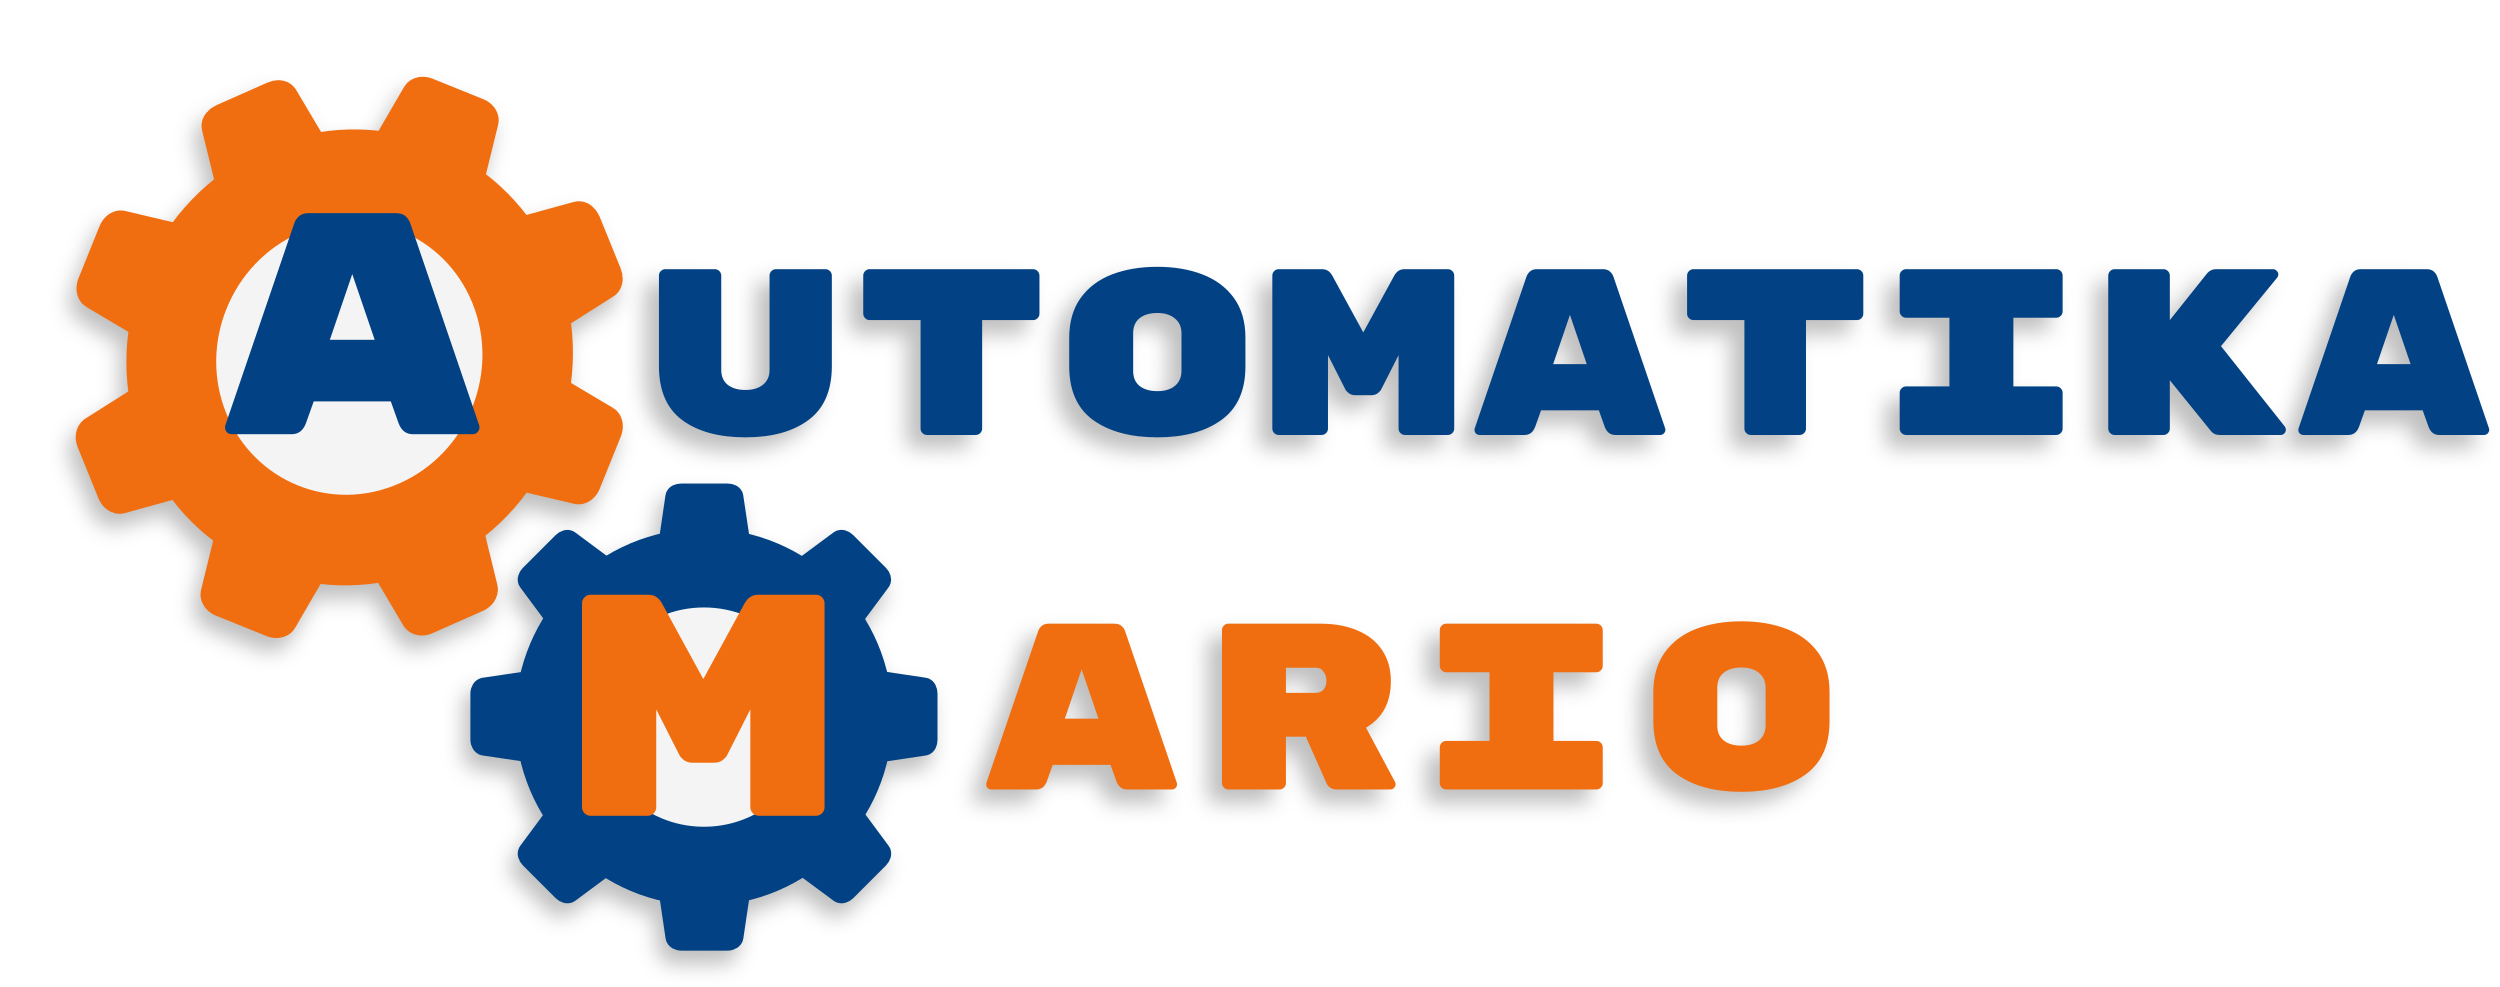
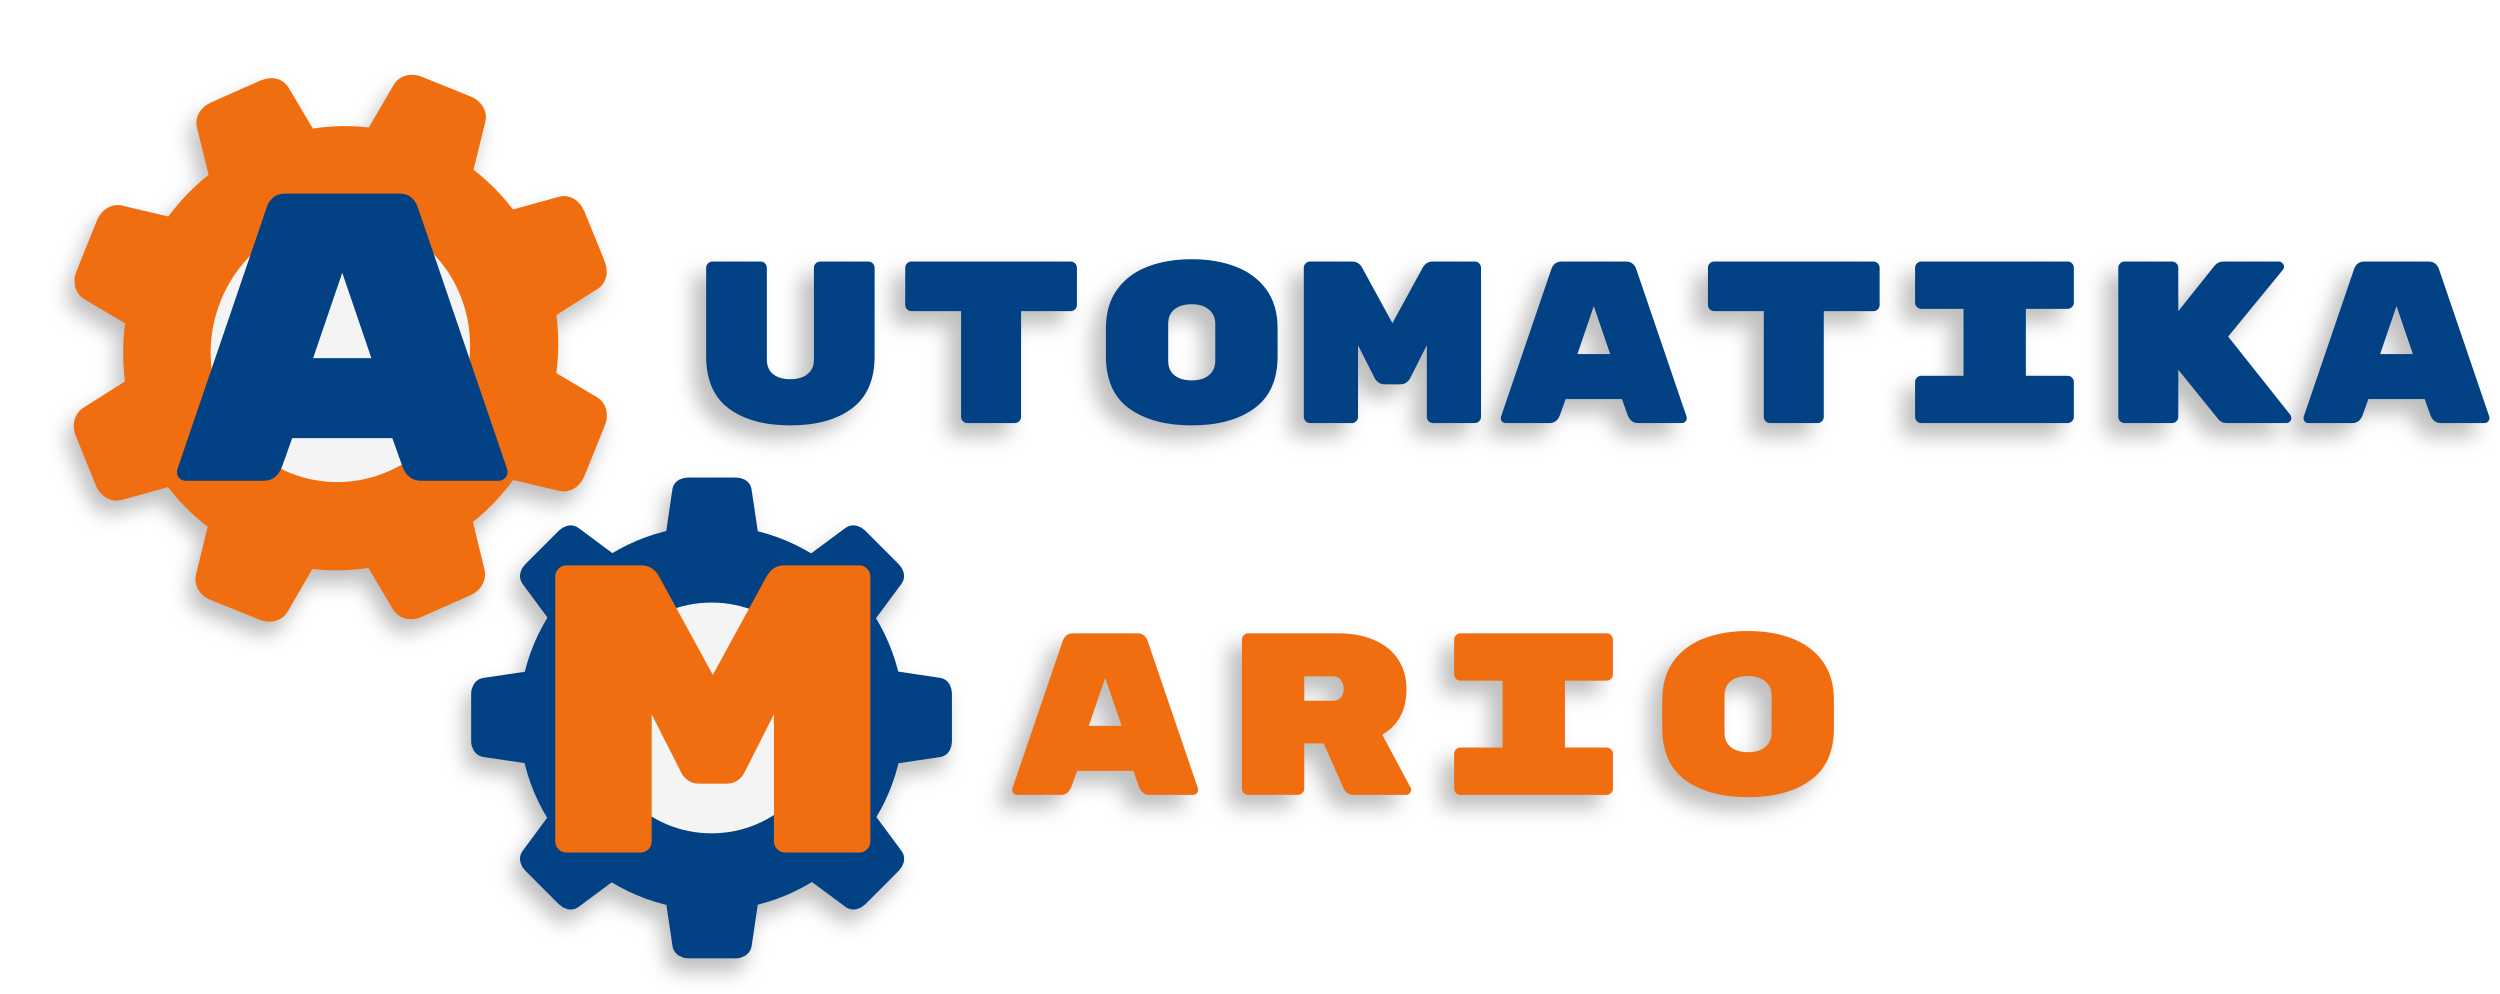
- <svg xmlns="http://www.w3.org/2000/svg" width="380" height="150" viewBox="0 0 380 150" fill="none">
+ <svg xmlns="http://www.w3.org/2000/svg" width="390" height="155" viewBox="0 0 390 155" fill="none">
  <g filter="url(#filter0_d)">
    <path d="M87.885 33.102L79.015 35.548C76.83 32.335 74.113 29.631 71.034 27.513L73.287 18.373C73.369 18.033 73.043 17.6 72.541 17.398L64.807 14.276C64.317 14.078 63.77 14.159 63.593 14.46L58.862 22.593C55.18 21.968 51.347 22.028 47.531 22.819L42.856 14.928C42.685 14.629 42.161 14.619 41.661 14.84L33.913 18.276C33.414 18.498 33.065 18.895 33.144 19.235L35.359 28.257C32.169 30.563 29.465 33.403 27.326 36.599L18.436 34.496C18.106 34.42 17.675 34.763 17.466 35.281L14.242 43.262C14.038 43.768 14.105 44.325 14.396 44.5L22.245 49.16C21.552 52.941 21.526 56.861 22.215 60.748L14.31 65.742C14.014 65.924 13.907 66.497 14.113 67.004L17.302 74.854C17.508 75.361 17.974 75.671 18.308 75.583L27.22 73.119C29.405 76.332 32.139 79.028 35.227 81.142L32.99 90.275C32.909 90.615 33.243 91.044 33.736 91.25L41.47 94.372C41.96 94.57 42.507 94.489 42.685 94.188L47.416 86.055C51.097 86.68 54.931 86.62 58.747 85.829L63.456 93.806C63.627 94.105 64.186 94.201 64.686 93.979L72.434 90.543C72.934 90.322 73.247 89.838 73.169 89.498L70.956 80.435C74.147 78.129 76.844 75.272 78.979 72.067L87.862 74.153C88.192 74.229 88.619 73.877 88.832 73.368L92.056 65.387C92.26 64.881 92.193 64.323 91.902 64.149L84.053 59.489C84.746 55.708 84.772 51.788 84.083 47.901L91.903 42.945C92.199 42.763 92.221 42.227 92.016 41.721L88.826 33.87C88.6 33.362 88.216 33.007 87.885 33.102Z" fill="#F06E10" stroke="#F06E10" stroke-width="5" stroke-miterlimit="10" stroke-linecap="round" stroke-linejoin="round" />
    <path d="M61.94 76.21C73.803 70.949 79.461 56.939 74.578 44.918C69.694 32.896 56.118 27.416 44.255 32.677C32.392 37.938 26.734 51.948 31.617 63.97C36.501 75.991 50.077 81.471 61.94 76.21Z" fill="#F4F4F4" stroke="#F06E10" stroke-width="6" stroke-miterlimit="10" />
  </g>
  <g filter="url(#filter1_d)">
-     <path d="M140.514 104.5L132.908 103.367C132.229 100.184 130.981 97.209 129.27 94.558L133.871 88.363C134.04 88.132 133.925 87.692 133.601 87.368L128.615 82.383C128.299 82.067 127.852 81.943 127.62 82.113L121.424 86.706C118.78 84.987 115.805 83.739 112.615 83.053L111.482 75.47C111.443 75.185 111.042 75 110.588 75H103.536C103.081 75 102.688 75.185 102.642 75.47L101.524 83.084C98.341 83.762 95.366 85.01 92.715 86.721L86.518 82.121C86.287 81.951 85.848 82.067 85.524 82.39L80.538 87.376C80.222 87.692 80.098 88.139 80.268 88.37L84.861 94.566C83.143 97.209 81.894 100.184 81.208 103.374L73.547 104.507C73.262 104.546 73 104.947 73 105.401V112.452C73 112.907 73.262 113.3 73.547 113.346L81.193 114.479C81.871 117.662 83.135 120.636 84.854 123.287L80.268 129.483C80.098 129.714 80.222 130.154 80.538 130.477L85.524 135.463C85.84 135.779 86.287 135.903 86.518 135.733L92.715 131.14C95.358 132.859 98.333 134.107 101.524 134.793L102.657 142.453C102.696 142.738 103.096 143 103.551 143H110.603C111.058 143 111.451 142.738 111.497 142.453L112.63 134.808C115.813 134.13 118.788 132.866 121.439 131.148L127.636 135.733C127.867 135.903 128.306 135.779 128.63 135.463L133.617 130.477C133.933 130.161 134.056 129.714 133.886 129.483L129.293 123.287C131.012 120.644 132.26 117.67 132.946 114.479L140.53 113.346C140.815 113.308 141 112.907 141 112.452V105.401C140.985 104.939 140.8 104.538 140.514 104.5Z" fill="#024284" stroke="#024284" stroke-width="3" stroke-miterlimit="10" stroke-linecap="round" stroke-linejoin="round" />
-     <path d="M107 131.667C119.518 131.667 129.667 121.518 129.667 109C129.667 96.482 119.518 86.333 107 86.333C94.481 86.333 84.333 96.482 84.333 109C84.333 121.518 94.481 131.667 107 131.667Z" fill="#F4F4F4" stroke="#024284" stroke-width="12" stroke-miterlimit="10" />
+     <path d="M146.486 107.235L138.431 106.035C137.713 102.665 136.391 99.516 134.58 96.709L139.452 90.149C139.631 89.904 139.509 89.439 139.166 89.096L133.886 83.817C133.552 83.482 133.078 83.352 132.833 83.531L126.272 88.394C123.473 86.575 120.323 85.253 116.945 84.527L115.745 76.498C115.705 76.196 115.28 76 114.799 76H107.332C106.85 76 106.434 76.196 106.385 76.498L105.202 84.559C101.832 85.277 98.682 86.599 95.874 88.411L89.314 83.539C89.069 83.36 88.603 83.482 88.261 83.825L82.981 89.104C82.646 89.439 82.516 89.912 82.695 90.157L87.559 96.717C85.739 99.516 84.417 102.665 83.691 106.044L75.579 107.243C75.278 107.284 75 107.708 75 108.189V115.655C75 116.137 75.278 116.553 75.579 116.602L83.675 117.801C84.393 121.171 85.731 124.321 87.551 127.128L82.695 133.688C82.516 133.933 82.646 134.398 82.981 134.741L88.261 140.02C88.595 140.354 89.069 140.485 89.314 140.306L95.874 135.442C98.674 137.262 101.824 138.584 105.202 139.31L106.402 147.421C106.442 147.723 106.867 148 107.348 148H114.815C115.296 148 115.713 147.723 115.762 147.421L116.961 139.326C120.332 138.608 123.481 137.27 126.289 135.451L132.85 140.306C133.095 140.485 133.56 140.354 133.902 140.02L139.182 134.741C139.517 134.406 139.647 133.933 139.468 133.688L134.604 127.128C136.424 124.329 137.746 121.18 138.472 117.801L146.502 116.602C146.804 116.561 147 116.137 147 115.655V108.189C146.984 107.7 146.788 107.276 146.486 107.235Z" fill="#024284" stroke="#024284" stroke-width="3" stroke-miterlimit="10" stroke-linecap="round" stroke-linejoin="round" />
+     <path d="M111 136C124.255 136 135 125.255 135 112C135 98.745 124.255 88 111 88C97.745 88 87 98.745 87 112C87 125.255 97.745 136 111 136Z" fill="#F4F4F4" stroke="#024284" stroke-width="12" stroke-miterlimit="10" />
  </g>
  <g filter="url(#filter2_d)">
-     <path d="M159.116 118.776C158.804 119.592 158.264 120 157.496 120H150.692C150.476 120 150.284 119.928 150.116 119.784C149.972 119.616 149.9 119.424 149.9 119.208L149.936 118.992L157.784 95.988C157.88 95.676 158.06 95.4 158.324 95.16C158.588 94.92 158.948 94.8 159.404 94.8H169.412C169.868 94.8 170.228 94.92 170.492 95.16C170.756 95.4 170.936 95.676 171.032 95.988L178.88 118.992L178.916 119.208C178.916 119.424 178.832 119.616 178.664 119.784C178.52 119.928 178.34 120 178.124 120H171.32C170.552 120 170.012 119.592 169.7 118.776L168.8 116.256H160.016L159.116 118.776ZM164.408 101.748L161.852 109.236H166.964L164.408 101.748ZM212.058 118.884C212.106 118.98 212.13 119.088 212.13 119.208C212.13 119.424 212.046 119.616 211.878 119.784C211.734 119.928 211.554 120 211.338 120H203.166C202.83 120 202.518 119.916 202.23 119.748C201.966 119.58 201.774 119.364 201.654 119.1L198.486 111.972H195.462V119.028C195.462 119.292 195.366 119.52 195.174 119.712C194.982 119.904 194.754 120 194.49 120H186.714C186.45 120 186.222 119.904 186.03 119.712C185.838 119.52 185.742 119.292 185.742 119.028V95.772C185.742 95.508 185.838 95.28 186.03 95.088C186.222 94.896 186.45 94.8 186.714 94.8H200.718C202.878 94.8 204.762 95.148 206.37 95.844C208.002 96.54 209.25 97.548 210.114 98.868C210.978 100.188 211.41 101.736 211.41 103.512C211.41 106.776 210.15 109.14 207.63 110.604L212.058 118.884ZM199.962 105.312C200.49 105.312 200.898 105.144 201.186 104.808C201.474 104.448 201.618 104.004 201.618 103.476C201.618 102.948 201.474 102.492 201.186 102.108C200.922 101.7 200.514 101.496 199.962 101.496H195.462V105.312H199.962ZM236.128 112.62H242.644C242.908 112.62 243.136 112.716 243.328 112.908C243.52 113.1 243.616 113.328 243.616 113.592V119.028C243.616 119.292 243.52 119.52 243.328 119.712C243.136 119.904 242.908 120 242.644 120H219.82C219.556 120 219.328 119.904 219.136 119.712C218.944 119.52 218.848 119.292 218.848 119.028V113.592C218.848 113.328 218.944 113.1 219.136 112.908C219.328 112.716 219.556 112.62 219.82 112.62H226.408V102.18H219.82C219.556 102.18 219.328 102.084 219.136 101.892C218.944 101.7 218.848 101.472 218.848 101.208V95.772C218.848 95.508 218.944 95.28 219.136 95.088C219.328 94.896 219.556 94.8 219.82 94.8H242.644C242.908 94.8 243.136 94.896 243.328 95.088C243.52 95.28 243.616 95.508 243.616 95.772V101.208C243.616 101.472 243.52 101.7 243.328 101.892C243.136 102.084 242.908 102.18 242.644 102.18H236.128V112.62ZM278.09 109.596C278.09 113.268 276.866 115.98 274.418 117.732C271.994 119.484 268.754 120.36 264.698 120.36C260.642 120.36 257.39 119.484 254.942 117.732C252.518 115.98 251.306 113.244 251.306 109.524V105.276C251.306 102.828 251.882 100.8 253.034 99.192C254.21 97.56 255.806 96.36 257.822 95.592C259.838 94.824 262.13 94.44 264.698 94.44C267.266 94.44 269.546 94.824 271.538 95.592C273.554 96.36 275.15 97.548 276.326 99.156C277.502 100.764 278.09 102.78 278.09 105.204V109.596ZM261.026 110.28C261.026 111.264 261.35 112.02 261.998 112.548C262.67 113.076 263.57 113.34 264.698 113.34C265.826 113.34 266.714 113.076 267.362 112.548C268.034 111.996 268.37 111.228 268.37 110.244V104.556C268.37 103.572 268.034 102.816 267.362 102.288C266.714 101.736 265.826 101.46 264.698 101.46C263.57 101.46 262.67 101.724 261.998 102.252C261.35 102.78 261.026 103.536 261.026 104.52V110.28Z" fill="#F06E10" />
+     <path d="M167.116 122.776C166.804 123.592 166.264 124 165.496 124H158.692C158.476 124 158.284 123.928 158.116 123.784C157.972 123.616 157.9 123.424 157.9 123.208L157.936 122.992L165.784 99.988C165.88 99.676 166.06 99.4 166.324 99.16C166.588 98.92 166.948 98.8 167.404 98.8H177.412C177.868 98.8 178.228 98.92 178.492 99.16C178.756 99.4 178.936 99.676 179.032 99.988L186.88 122.992L186.916 123.208C186.916 123.424 186.832 123.616 186.664 123.784C186.52 123.928 186.34 124 186.124 124H179.32C178.552 124 178.012 123.592 177.7 122.776L176.8 120.256H168.016L167.116 122.776ZM172.408 105.748L169.852 113.236H174.964L172.408 105.748ZM220.058 122.884C220.106 122.98 220.13 123.088 220.13 123.208C220.13 123.424 220.046 123.616 219.878 123.784C219.734 123.928 219.554 124 219.338 124H211.166C210.83 124 210.518 123.916 210.23 123.748C209.966 123.58 209.774 123.364 209.654 123.1L206.486 115.972H203.462V123.028C203.462 123.292 203.366 123.52 203.174 123.712C202.982 123.904 202.754 124 202.49 124H194.714C194.45 124 194.222 123.904 194.03 123.712C193.838 123.52 193.742 123.292 193.742 123.028V99.772C193.742 99.508 193.838 99.28 194.03 99.088C194.222 98.896 194.45 98.8 194.714 98.8H208.718C210.878 98.8 212.762 99.148 214.37 99.844C216.002 100.54 217.25 101.548 218.114 102.868C218.978 104.188 219.41 105.736 219.41 107.512C219.41 110.776 218.15 113.14 215.63 114.604L220.058 122.884ZM207.962 109.312C208.49 109.312 208.898 109.144 209.186 108.808C209.474 108.448 209.618 108.004 209.618 107.476C209.618 106.948 209.474 106.492 209.186 106.108C208.922 105.7 208.514 105.496 207.962 105.496H203.462V109.312H207.962ZM244.128 116.62H250.644C250.908 116.62 251.136 116.716 251.328 116.908C251.52 117.1 251.616 117.328 251.616 117.592V123.028C251.616 123.292 251.52 123.52 251.328 123.712C251.136 123.904 250.908 124 250.644 124H227.82C227.556 124 227.328 123.904 227.136 123.712C226.944 123.52 226.848 123.292 226.848 123.028V117.592C226.848 117.328 226.944 117.1 227.136 116.908C227.328 116.716 227.556 116.62 227.82 116.62H234.408V106.18H227.82C227.556 106.18 227.328 106.084 227.136 105.892C226.944 105.7 226.848 105.472 226.848 105.208V99.772C226.848 99.508 226.944 99.28 227.136 99.088C227.328 98.896 227.556 98.8 227.82 98.8H250.644C250.908 98.8 251.136 98.896 251.328 99.088C251.52 99.28 251.616 99.508 251.616 99.772V105.208C251.616 105.472 251.52 105.7 251.328 105.892C251.136 106.084 250.908 106.18 250.644 106.18H244.128V116.62ZM286.09 113.596C286.09 117.268 284.866 119.98 282.418 121.732C279.994 123.484 276.754 124.36 272.698 124.36C268.642 124.36 265.39 123.484 262.942 121.732C260.518 119.98 259.306 117.244 259.306 113.524V109.276C259.306 106.828 259.882 104.8 261.034 103.192C262.21 101.56 263.806 100.36 265.822 99.592C267.838 98.824 270.13 98.44 272.698 98.44C275.266 98.44 277.546 98.824 279.538 99.592C281.554 100.36 283.15 101.548 284.326 103.156C285.502 104.764 286.09 106.78 286.09 109.204V113.596ZM269.026 114.28C269.026 115.264 269.35 116.02 269.998 116.548C270.67 117.076 271.57 117.34 272.698 117.34C273.826 117.34 274.714 117.076 275.362 116.548C276.034 115.996 276.37 115.228 276.37 114.244V108.556C276.37 107.572 276.034 106.816 275.362 106.288C274.714 105.736 273.826 105.46 272.698 105.46C271.57 105.46 270.67 105.724 269.998 106.252C269.35 106.78 269.026 107.536 269.026 108.52V114.28Z" fill="#F06E10" />
  </g>
-   <path d="M113.188 91.696C113.668 90.832 114.356 90.4 115.252 90.4H124.036C124.388 90.4 124.692 90.528 124.948 90.784C125.204 91.04 125.332 91.344 125.332 91.696V122.704C125.332 123.056 125.204 123.36 124.948 123.616C124.692 123.872 124.388 124 124.036 124H115.348C114.996 124 114.692 123.872 114.436 123.616C114.18 123.36 114.052 123.056 114.052 122.704V107.824L110.548 114.736C110.452 114.96 110.228 115.216 109.876 115.504C109.524 115.792 109.076 115.936 108.532 115.936H105.268C104.724 115.936 104.276 115.792 103.924 115.504C103.572 115.216 103.348 114.96 103.252 114.736L99.748 107.824V122.704C99.748 123.056 99.62 123.36 99.364 123.616C99.108 123.872 98.804 124 98.452 124H89.764C89.412 124 89.108 123.872 88.852 123.616C88.596 123.36 88.468 123.056 88.468 122.704V91.696C88.468 91.344 88.596 91.04 88.852 90.784C89.108 90.528 89.412 90.4 89.764 90.4H98.548C99.444 90.4 100.132 90.832 100.612 91.696L106.9 103.216L113.188 91.696Z" fill="#F06E10" />
-   <path d="M46.488 64.368C46.072 65.456 45.352 66 44.328 66H35.256C34.968 66 34.712 65.904 34.488 65.712C34.296 65.488 34.2 65.232 34.2 64.944L34.248 64.656L44.712 33.984C44.84 33.568 45.08 33.2 45.432 32.88C45.784 32.56 46.264 32.4 46.872 32.4H60.216C60.824 32.4 61.304 32.56 61.656 32.88C62.008 33.2 62.248 33.568 62.376 33.984L72.84 64.656L72.888 64.944C72.888 65.232 72.776 65.488 72.552 65.712C72.36 65.904 72.12 66 71.832 66H62.76C61.736 66 61.016 65.456 60.6 64.368L59.4 61.008H47.688L46.488 64.368ZM53.544 41.664L50.136 51.648H56.952L53.544 41.664Z" fill="#024284" />
+   <path d="M119.584 89.928C120.224 88.776 121.141 88.2 122.336 88.2H134.048C134.517 88.2 134.923 88.371 135.264 88.712C135.605 89.053 135.776 89.459 135.776 89.928V131.272C135.776 131.741 135.605 132.147 135.264 132.488C134.923 132.829 134.517 133 134.048 133H122.464C121.995 133 121.589 132.829 121.248 132.488C120.907 132.147 120.736 131.741 120.736 131.272V111.432L116.064 120.648C115.936 120.947 115.637 121.288 115.168 121.672C114.699 122.056 114.101 122.248 113.376 122.248H109.024C108.299 122.248 107.701 122.056 107.232 121.672C106.763 121.288 106.464 120.947 106.336 120.648L101.664 111.432V131.272C101.664 131.741 101.493 132.147 101.152 132.488C100.811 132.829 100.405 133 99.936 133H88.352C87.883 133 87.477 132.829 87.136 132.488C86.795 132.147 86.624 131.741 86.624 131.272V89.928C86.624 89.459 86.795 89.053 87.136 88.712C87.477 88.371 87.883 88.2 88.352 88.2H100.064C101.259 88.2 102.176 88.776 102.816 89.928L111.2 105.288L119.584 89.928Z" fill="#F06E10" />
+   <path d="M43.984 72.824C43.429 74.275 42.469 75 41.104 75H29.008C28.624 75 28.283 74.872 27.984 74.616C27.728 74.317 27.6 73.976 27.6 73.592L27.664 73.208L41.616 32.312C41.787 31.757 42.107 31.267 42.576 30.84C43.045 30.413 43.685 30.2 44.496 30.2H62.288C63.099 30.2 63.739 30.413 64.208 30.84C64.677 31.267 64.997 31.757 65.168 32.312L79.12 73.208L79.184 73.592C79.184 73.976 79.035 74.317 78.736 74.616C78.48 74.872 78.16 75 77.776 75H65.68C64.315 75 63.355 74.275 62.8 72.824L61.2 68.344H45.584L43.984 72.824ZM53.392 42.552L48.848 55.864H57.936L53.392 42.552Z" fill="#024284" />
  <g filter="url(#filter3_d)">
-     <path d="M113.3 66.475C109.268 66.475 106.064 65.599 103.688 63.847C101.336 62.095 100.16 59.359 100.16 55.639V41.887C100.16 41.623 100.256 41.395 100.448 41.203C100.64 41.011 100.868 40.915 101.132 40.915H108.656C108.92 40.915 109.148 41.011 109.34 41.203C109.532 41.395 109.628 41.623 109.628 41.887V56.215C109.628 57.199 109.952 57.955 110.6 58.483C111.272 59.011 112.172 59.275 113.3 59.275C114.428 59.275 115.316 59.011 115.964 58.483C116.636 57.955 116.972 57.199 116.972 56.215V41.887C116.972 41.623 117.068 41.395 117.26 41.203C117.452 41.011 117.68 40.915 117.944 40.915H125.468C125.732 40.915 125.96 41.011 126.152 41.203C126.344 41.395 126.44 41.623 126.44 41.887V55.639C126.44 59.359 125.252 62.095 122.876 63.847C120.524 65.599 117.332 66.475 113.3 66.475ZM157.026 40.915C157.29 40.915 157.518 41.011 157.71 41.203C157.902 41.395 157.998 41.623 157.998 41.887V47.683C157.998 47.947 157.902 48.175 157.71 48.367C157.518 48.559 157.29 48.655 157.026 48.655H149.286V65.143C149.286 65.407 149.19 65.635 148.998 65.827C148.806 66.019 148.578 66.115 148.314 66.115H140.898C140.634 66.115 140.406 66.019 140.214 65.827C140.022 65.635 139.926 65.407 139.926 65.143V48.655H132.186C131.922 48.655 131.694 48.559 131.502 48.367C131.31 48.175 131.214 47.947 131.214 47.683V41.887C131.214 41.623 131.31 41.395 131.502 41.203C131.694 41.011 131.922 40.915 132.186 40.915H157.026ZM189.304 55.711C189.304 59.383 188.08 62.095 185.632 63.847C183.208 65.599 179.968 66.475 175.912 66.475C171.856 66.475 168.604 65.599 166.156 63.847C163.732 62.095 162.52 59.359 162.52 55.639V51.391C162.52 48.943 163.096 46.915 164.248 45.307C165.424 43.675 167.02 42.475 169.036 41.707C171.052 40.939 173.344 40.555 175.912 40.555C178.48 40.555 180.76 40.939 182.752 41.707C184.768 42.475 186.364 43.663 187.54 45.271C188.716 46.879 189.304 48.895 189.304 51.319V55.711ZM172.24 56.395C172.24 57.379 172.564 58.135 173.212 58.663C173.884 59.191 174.784 59.455 175.912 59.455C177.04 59.455 177.928 59.191 178.576 58.663C179.248 58.111 179.584 57.343 179.584 56.359V50.671C179.584 49.687 179.248 48.931 178.576 48.403C177.928 47.851 177.04 47.575 175.912 47.575C174.784 47.575 173.884 47.839 173.212 48.367C172.564 48.895 172.24 49.651 172.24 50.635V56.395ZM211.934 41.887C212.294 41.239 212.81 40.915 213.482 40.915H220.07C220.334 40.915 220.562 41.011 220.754 41.203C220.946 41.395 221.042 41.623 221.042 41.887V65.143C221.042 65.407 220.946 65.635 220.754 65.827C220.562 66.019 220.334 66.115 220.07 66.115H213.554C213.29 66.115 213.062 66.019 212.87 65.827C212.678 65.635 212.582 65.407 212.582 65.143V53.983L209.954 59.167C209.882 59.335 209.714 59.527 209.45 59.743C209.186 59.959 208.85 60.067 208.442 60.067H205.994C205.586 60.067 205.25 59.959 204.986 59.743C204.722 59.527 204.554 59.335 204.482 59.167L201.854 53.983V65.143C201.854 65.407 201.758 65.635 201.566 65.827C201.374 66.019 201.146 66.115 200.882 66.115H194.366C194.102 66.115 193.874 66.019 193.682 65.827C193.49 65.635 193.394 65.407 193.394 65.143V41.887C193.394 41.623 193.49 41.395 193.682 41.203C193.874 41.011 194.102 40.915 194.366 40.915H200.954C201.626 40.915 202.142 41.239 202.502 41.887L207.218 50.527L211.934 41.887ZM233.34 64.891C233.028 65.707 232.488 66.115 231.72 66.115H224.916C224.7 66.115 224.508 66.043 224.34 65.899C224.196 65.731 224.124 65.539 224.124 65.323L224.16 65.107L232.008 42.103C232.104 41.791 232.284 41.515 232.548 41.275C232.812 41.035 233.172 40.915 233.628 40.915H243.636C244.092 40.915 244.452 41.035 244.716 41.275C244.98 41.515 245.16 41.791 245.256 42.103L253.104 65.107L253.14 65.323C253.14 65.539 253.056 65.731 252.888 65.899C252.744 66.043 252.564 66.115 252.348 66.115H245.544C244.776 66.115 244.236 65.707 243.924 64.891L243.024 62.371H234.24L233.34 64.891ZM238.632 47.863L236.076 55.351H241.188L238.632 47.863ZM282.25 40.915C282.514 40.915 282.742 41.011 282.934 41.203C283.126 41.395 283.222 41.623 283.222 41.887V47.683C283.222 47.947 283.126 48.175 282.934 48.367C282.742 48.559 282.514 48.655 282.25 48.655H274.51V65.143C274.51 65.407 274.414 65.635 274.222 65.827C274.03 66.019 273.802 66.115 273.538 66.115H266.122C265.858 66.115 265.63 66.019 265.438 65.827C265.246 65.635 265.15 65.407 265.15 65.143V48.655H257.41C257.146 48.655 256.918 48.559 256.726 48.367C256.534 48.175 256.438 47.947 256.438 47.683V41.887C256.438 41.623 256.534 41.395 256.726 41.203C256.918 41.011 257.146 40.915 257.41 40.915H282.25ZM306.032 58.735H312.548C312.812 58.735 313.04 58.831 313.232 59.023C313.424 59.215 313.52 59.443 313.52 59.707V65.143C313.52 65.407 313.424 65.635 313.232 65.827C313.04 66.019 312.812 66.115 312.548 66.115H289.724C289.46 66.115 289.232 66.019 289.04 65.827C288.848 65.635 288.752 65.407 288.752 65.143V59.707C288.752 59.443 288.848 59.215 289.04 59.023C289.232 58.831 289.46 58.735 289.724 58.735H296.312V48.295H289.724C289.46 48.295 289.232 48.199 289.04 48.007C288.848 47.815 288.752 47.587 288.752 47.323V41.887C288.752 41.623 288.848 41.395 289.04 41.203C289.232 41.011 289.46 40.915 289.724 40.915H312.548C312.812 40.915 313.04 41.011 313.232 41.203C313.424 41.395 313.52 41.623 313.52 41.887V47.323C313.52 47.587 313.424 47.815 313.232 48.007C313.04 48.199 312.812 48.295 312.548 48.295H306.032V58.735ZM347.31 64.855C347.406 64.999 347.454 65.155 347.454 65.323C347.454 65.539 347.37 65.731 347.202 65.899C347.058 66.043 346.878 66.115 346.662 66.115H337.374C336.822 66.115 336.39 65.923 336.078 65.539L329.814 57.799V65.143C329.814 65.407 329.718 65.635 329.526 65.827C329.334 66.019 329.106 66.115 328.842 66.115H321.426C321.162 66.115 320.934 66.019 320.742 65.827C320.55 65.635 320.454 65.407 320.454 65.143V41.887C320.454 41.623 320.55 41.395 320.742 41.203C320.934 41.011 321.162 40.915 321.426 40.915H328.842C329.106 40.915 329.334 41.011 329.526 41.203C329.718 41.395 329.814 41.623 329.814 41.887V48.655L335.502 41.527C335.862 41.119 336.306 40.915 336.834 40.915H345.51C345.726 40.915 345.906 40.999 346.05 41.167C346.218 41.311 346.302 41.491 346.302 41.707C346.302 41.899 346.242 42.067 346.122 42.211L337.59 52.615L347.31 64.855ZM358.563 64.891C358.251 65.707 357.711 66.115 356.943 66.115H350.139C349.923 66.115 349.731 66.043 349.563 65.899C349.419 65.731 349.347 65.539 349.347 65.323L349.383 65.107L357.231 42.103C357.327 41.791 357.507 41.515 357.771 41.275C358.035 41.035 358.395 40.915 358.851 40.915H368.859C369.315 40.915 369.675 41.035 369.939 41.275C370.203 41.515 370.383 41.791 370.479 42.103L378.327 65.107L378.363 65.323C378.363 65.539 378.279 65.731 378.111 65.899C377.967 66.043 377.787 66.115 377.571 66.115H370.767C369.999 66.115 369.459 65.707 369.147 64.891L368.247 62.371H359.463L358.563 64.891ZM363.855 47.863L361.299 55.351H366.411L363.855 47.863Z" fill="#024284" />
+     <path d="M123.3 66.36C119.268 66.36 116.064 65.484 113.688 63.732C111.336 61.98 110.16 59.244 110.16 55.524V41.772C110.16 41.508 110.256 41.28 110.448 41.088C110.64 40.896 110.868 40.8 111.132 40.8H118.656C118.92 40.8 119.148 40.896 119.34 41.088C119.532 41.28 119.628 41.508 119.628 41.772V56.1C119.628 57.084 119.952 57.84 120.6 58.368C121.272 58.896 122.172 59.16 123.3 59.16C124.428 59.16 125.316 58.896 125.964 58.368C126.636 57.84 126.972 57.084 126.972 56.1V41.772C126.972 41.508 127.068 41.28 127.26 41.088C127.452 40.896 127.68 40.8 127.944 40.8H135.468C135.732 40.8 135.96 40.896 136.152 41.088C136.344 41.28 136.44 41.508 136.44 41.772V55.524C136.44 59.244 135.252 61.98 132.876 63.732C130.524 65.484 127.332 66.36 123.3 66.36ZM167.026 40.8C167.29 40.8 167.518 40.896 167.71 41.088C167.902 41.28 167.998 41.508 167.998 41.772V47.568C167.998 47.832 167.902 48.06 167.71 48.252C167.518 48.444 167.29 48.54 167.026 48.54H159.286V65.028C159.286 65.292 159.19 65.52 158.998 65.712C158.806 65.904 158.578 66 158.314 66H150.898C150.634 66 150.406 65.904 150.214 65.712C150.022 65.52 149.926 65.292 149.926 65.028V48.54H142.186C141.922 48.54 141.694 48.444 141.502 48.252C141.31 48.06 141.214 47.832 141.214 47.568V41.772C141.214 41.508 141.31 41.28 141.502 41.088C141.694 40.896 141.922 40.8 142.186 40.8H167.026ZM199.304 55.596C199.304 59.268 198.08 61.98 195.632 63.732C193.208 65.484 189.968 66.36 185.912 66.36C181.856 66.36 178.604 65.484 176.156 63.732C173.732 61.98 172.52 59.244 172.52 55.524V51.276C172.52 48.828 173.096 46.8 174.248 45.192C175.424 43.56 177.02 42.36 179.036 41.592C181.052 40.824 183.344 40.44 185.912 40.44C188.48 40.44 190.76 40.824 192.752 41.592C194.768 42.36 196.364 43.548 197.54 45.156C198.716 46.764 199.304 48.78 199.304 51.204V55.596ZM182.24 56.28C182.24 57.264 182.564 58.02 183.212 58.548C183.884 59.076 184.784 59.34 185.912 59.34C187.04 59.34 187.928 59.076 188.576 58.548C189.248 57.996 189.584 57.228 189.584 56.244V50.556C189.584 49.572 189.248 48.816 188.576 48.288C187.928 47.736 187.04 47.46 185.912 47.46C184.784 47.46 183.884 47.724 183.212 48.252C182.564 48.78 182.24 49.536 182.24 50.52V56.28ZM221.934 41.772C222.294 41.124 222.81 40.8 223.482 40.8H230.07C230.334 40.8 230.562 40.896 230.754 41.088C230.946 41.28 231.042 41.508 231.042 41.772V65.028C231.042 65.292 230.946 65.52 230.754 65.712C230.562 65.904 230.334 66 230.07 66H223.554C223.29 66 223.062 65.904 222.87 65.712C222.678 65.52 222.582 65.292 222.582 65.028V53.868L219.954 59.052C219.882 59.22 219.714 59.412 219.45 59.628C219.186 59.844 218.85 59.952 218.442 59.952H215.994C215.586 59.952 215.25 59.844 214.986 59.628C214.722 59.412 214.554 59.22 214.482 59.052L211.854 53.868V65.028C211.854 65.292 211.758 65.52 211.566 65.712C211.374 65.904 211.146 66 210.882 66H204.366C204.102 66 203.874 65.904 203.682 65.712C203.49 65.52 203.394 65.292 203.394 65.028V41.772C203.394 41.508 203.49 41.28 203.682 41.088C203.874 40.896 204.102 40.8 204.366 40.8H210.954C211.626 40.8 212.142 41.124 212.502 41.772L217.218 50.412L221.934 41.772ZM243.34 64.776C243.028 65.592 242.488 66 241.72 66H234.916C234.7 66 234.508 65.928 234.34 65.784C234.196 65.616 234.124 65.424 234.124 65.208L234.16 64.992L242.008 41.988C242.104 41.676 242.284 41.4 242.548 41.16C242.812 40.92 243.172 40.8 243.628 40.8H253.636C254.092 40.8 254.452 40.92 254.716 41.16C254.98 41.4 255.16 41.676 255.256 41.988L263.104 64.992L263.14 65.208C263.14 65.424 263.056 65.616 262.888 65.784C262.744 65.928 262.564 66 262.348 66H255.544C254.776 66 254.236 65.592 253.924 64.776L253.024 62.256H244.24L243.34 64.776ZM248.632 47.748L246.076 55.236H251.188L248.632 47.748ZM292.25 40.8C292.514 40.8 292.742 40.896 292.934 41.088C293.126 41.28 293.222 41.508 293.222 41.772V47.568C293.222 47.832 293.126 48.06 292.934 48.252C292.742 48.444 292.514 48.54 292.25 48.54H284.51V65.028C284.51 65.292 284.414 65.52 284.222 65.712C284.03 65.904 283.802 66 283.538 66H276.122C275.858 66 275.63 65.904 275.438 65.712C275.246 65.52 275.15 65.292 275.15 65.028V48.54H267.41C267.146 48.54 266.918 48.444 266.726 48.252C266.534 48.06 266.438 47.832 266.438 47.568V41.772C266.438 41.508 266.534 41.28 266.726 41.088C266.918 40.896 267.146 40.8 267.41 40.8H292.25ZM316.032 58.62H322.548C322.812 58.62 323.04 58.716 323.232 58.908C323.424 59.1 323.52 59.328 323.52 59.592V65.028C323.52 65.292 323.424 65.52 323.232 65.712C323.04 65.904 322.812 66 322.548 66H299.724C299.46 66 299.232 65.904 299.04 65.712C298.848 65.52 298.752 65.292 298.752 65.028V59.592C298.752 59.328 298.848 59.1 299.04 58.908C299.232 58.716 299.46 58.62 299.724 58.62H306.312V48.18H299.724C299.46 48.18 299.232 48.084 299.04 47.892C298.848 47.7 298.752 47.472 298.752 47.208V41.772C298.752 41.508 298.848 41.28 299.04 41.088C299.232 40.896 299.46 40.8 299.724 40.8H322.548C322.812 40.8 323.04 40.896 323.232 41.088C323.424 41.28 323.52 41.508 323.52 41.772V47.208C323.52 47.472 323.424 47.7 323.232 47.892C323.04 48.084 322.812 48.18 322.548 48.18H316.032V58.62ZM357.31 64.74C357.406 64.884 357.454 65.04 357.454 65.208C357.454 65.424 357.37 65.616 357.202 65.784C357.058 65.928 356.878 66 356.662 66H347.374C346.822 66 346.39 65.808 346.078 65.424L339.814 57.684V65.028C339.814 65.292 339.718 65.52 339.526 65.712C339.334 65.904 339.106 66 338.842 66H331.426C331.162 66 330.934 65.904 330.742 65.712C330.55 65.52 330.454 65.292 330.454 65.028V41.772C330.454 41.508 330.55 41.28 330.742 41.088C330.934 40.896 331.162 40.8 331.426 40.8H338.842C339.106 40.8 339.334 40.896 339.526 41.088C339.718 41.28 339.814 41.508 339.814 41.772V48.54L345.502 41.412C345.862 41.004 346.306 40.8 346.834 40.8H355.51C355.726 40.8 355.906 40.884 356.05 41.052C356.218 41.196 356.302 41.376 356.302 41.592C356.302 41.784 356.242 41.952 356.122 42.096L347.59 52.5L357.31 64.74ZM368.563 64.776C368.251 65.592 367.711 66 366.943 66H360.139C359.923 66 359.731 65.928 359.563 65.784C359.419 65.616 359.347 65.424 359.347 65.208L359.383 64.992L367.231 41.988C367.327 41.676 367.507 41.4 367.771 41.16C368.035 40.92 368.395 40.8 368.851 40.8H378.859C379.315 40.8 379.675 40.92 379.939 41.16C380.203 41.4 380.383 41.676 380.479 41.988L388.327 64.992L388.363 65.208C388.363 65.424 388.279 65.616 388.111 65.784C387.967 65.928 387.787 66 387.571 66H380.767C379.999 66 379.459 65.592 379.147 64.776L378.247 62.256H369.463L368.563 64.776ZM373.855 47.748L371.299 55.236H376.411L373.855 47.748Z" fill="#024284" />
  </g>
  <defs>
    <filter id="filter0_d" x="7.535" y="10.639" width="89.111" height="91.369" filterUnits="userSpaceOnUse" color-interpolation-filters="sRGB">
      <feFlood flood-opacity="0" result="BackgroundImageFix" />
      <feColorMatrix in="SourceAlpha" type="matrix" values="0 0 0 0 0 0 0 0 0 0 0 0 0 0 0 0 0 0 127 0" />
      <feOffset dx="-1" dy="2" />
      <feGaussianBlur stdDeviation="1.5" />
      <feColorMatrix type="matrix" values="0 0 0 0 0 0 0 0 0 0 0 0 0 0 0 0 0 0 0.25 0" />
      <feBlend mode="normal" in2="BackgroundImageFix" result="effect1_dropShadow" />
      <feBlend mode="normal" in="SourceGraphic" in2="effect1_dropShadow" result="shape" />
    </filter>
-     <filter id="filter1_d" x="67.5" y="72.5" width="77" height="77" filterUnits="userSpaceOnUse" color-interpolation-filters="sRGB">
+     <filter id="filter1_d" x="69.5" y="73.5" width="81" height="81" filterUnits="userSpaceOnUse" color-interpolation-filters="sRGB">
      <feFlood flood-opacity="0" result="BackgroundImageFix" />
      <feColorMatrix in="SourceAlpha" type="matrix" values="0 0 0 0 0 0 0 0 0 0 0 0 0 0 0 0 0 0 127 0" />
      <feOffset dx="-1" dy="2" />
      <feGaussianBlur stdDeviation="1.5" />
      <feColorMatrix type="matrix" values="0 0 0 0 0 0 0 0 0 0 0 0 0 0 0 0 0 0 0.25 0" />
      <feBlend mode="normal" in2="BackgroundImageFix" result="effect1_dropShadow" />
      <feBlend mode="normal" in="SourceGraphic" in2="effect1_dropShadow" result="shape" />
    </filter>
-     <filter id="filter2_d" x="144.9" y="93.44" width="134.19" height="31.92" filterUnits="userSpaceOnUse" color-interpolation-filters="sRGB">
+     <filter id="filter2_d" x="152.9" y="97.44" width="134.19" height="31.92" filterUnits="userSpaceOnUse" color-interpolation-filters="sRGB">
      <feFlood flood-opacity="0" result="BackgroundImageFix" />
      <feColorMatrix in="SourceAlpha" type="matrix" values="0 0 0 0 0 0 0 0 0 0 0 0 0 0 0 0 0 0 127 0" />
      <feOffset dx="-2" dy="2" />
      <feGaussianBlur stdDeviation="1.5" />
      <feColorMatrix type="matrix" values="0 0 0 0 0 0 0 0 0 0 0 0 0 0 0 0 0 0 0.25 0" />
      <feBlend mode="normal" in2="BackgroundImageFix" result="effect1_dropShadow" />
      <feBlend mode="normal" in="SourceGraphic" in2="effect1_dropShadow" result="shape" />
    </filter>
-     <filter id="filter3_d" x="95.16" y="39.555" width="284.203" height="31.92" filterUnits="userSpaceOnUse" color-interpolation-filters="sRGB">
+     <filter id="filter3_d" x="105.16" y="39.44" width="284.203" height="31.92" filterUnits="userSpaceOnUse" color-interpolation-filters="sRGB">
      <feFlood flood-opacity="0" result="BackgroundImageFix" />
      <feColorMatrix in="SourceAlpha" type="matrix" values="0 0 0 0 0 0 0 0 0 0 0 0 0 0 0 0 0 0 127 0" />
      <feOffset dx="-2" dy="2" />
      <feGaussianBlur stdDeviation="1.5" />
      <feColorMatrix type="matrix" values="0 0 0 0 0 0 0 0 0 0 0 0 0 0 0 0 0 0 0.25 0" />
      <feBlend mode="normal" in2="BackgroundImageFix" result="effect1_dropShadow" />
      <feBlend mode="normal" in="SourceGraphic" in2="effect1_dropShadow" result="shape" />
    </filter>
  </defs>
</svg>
